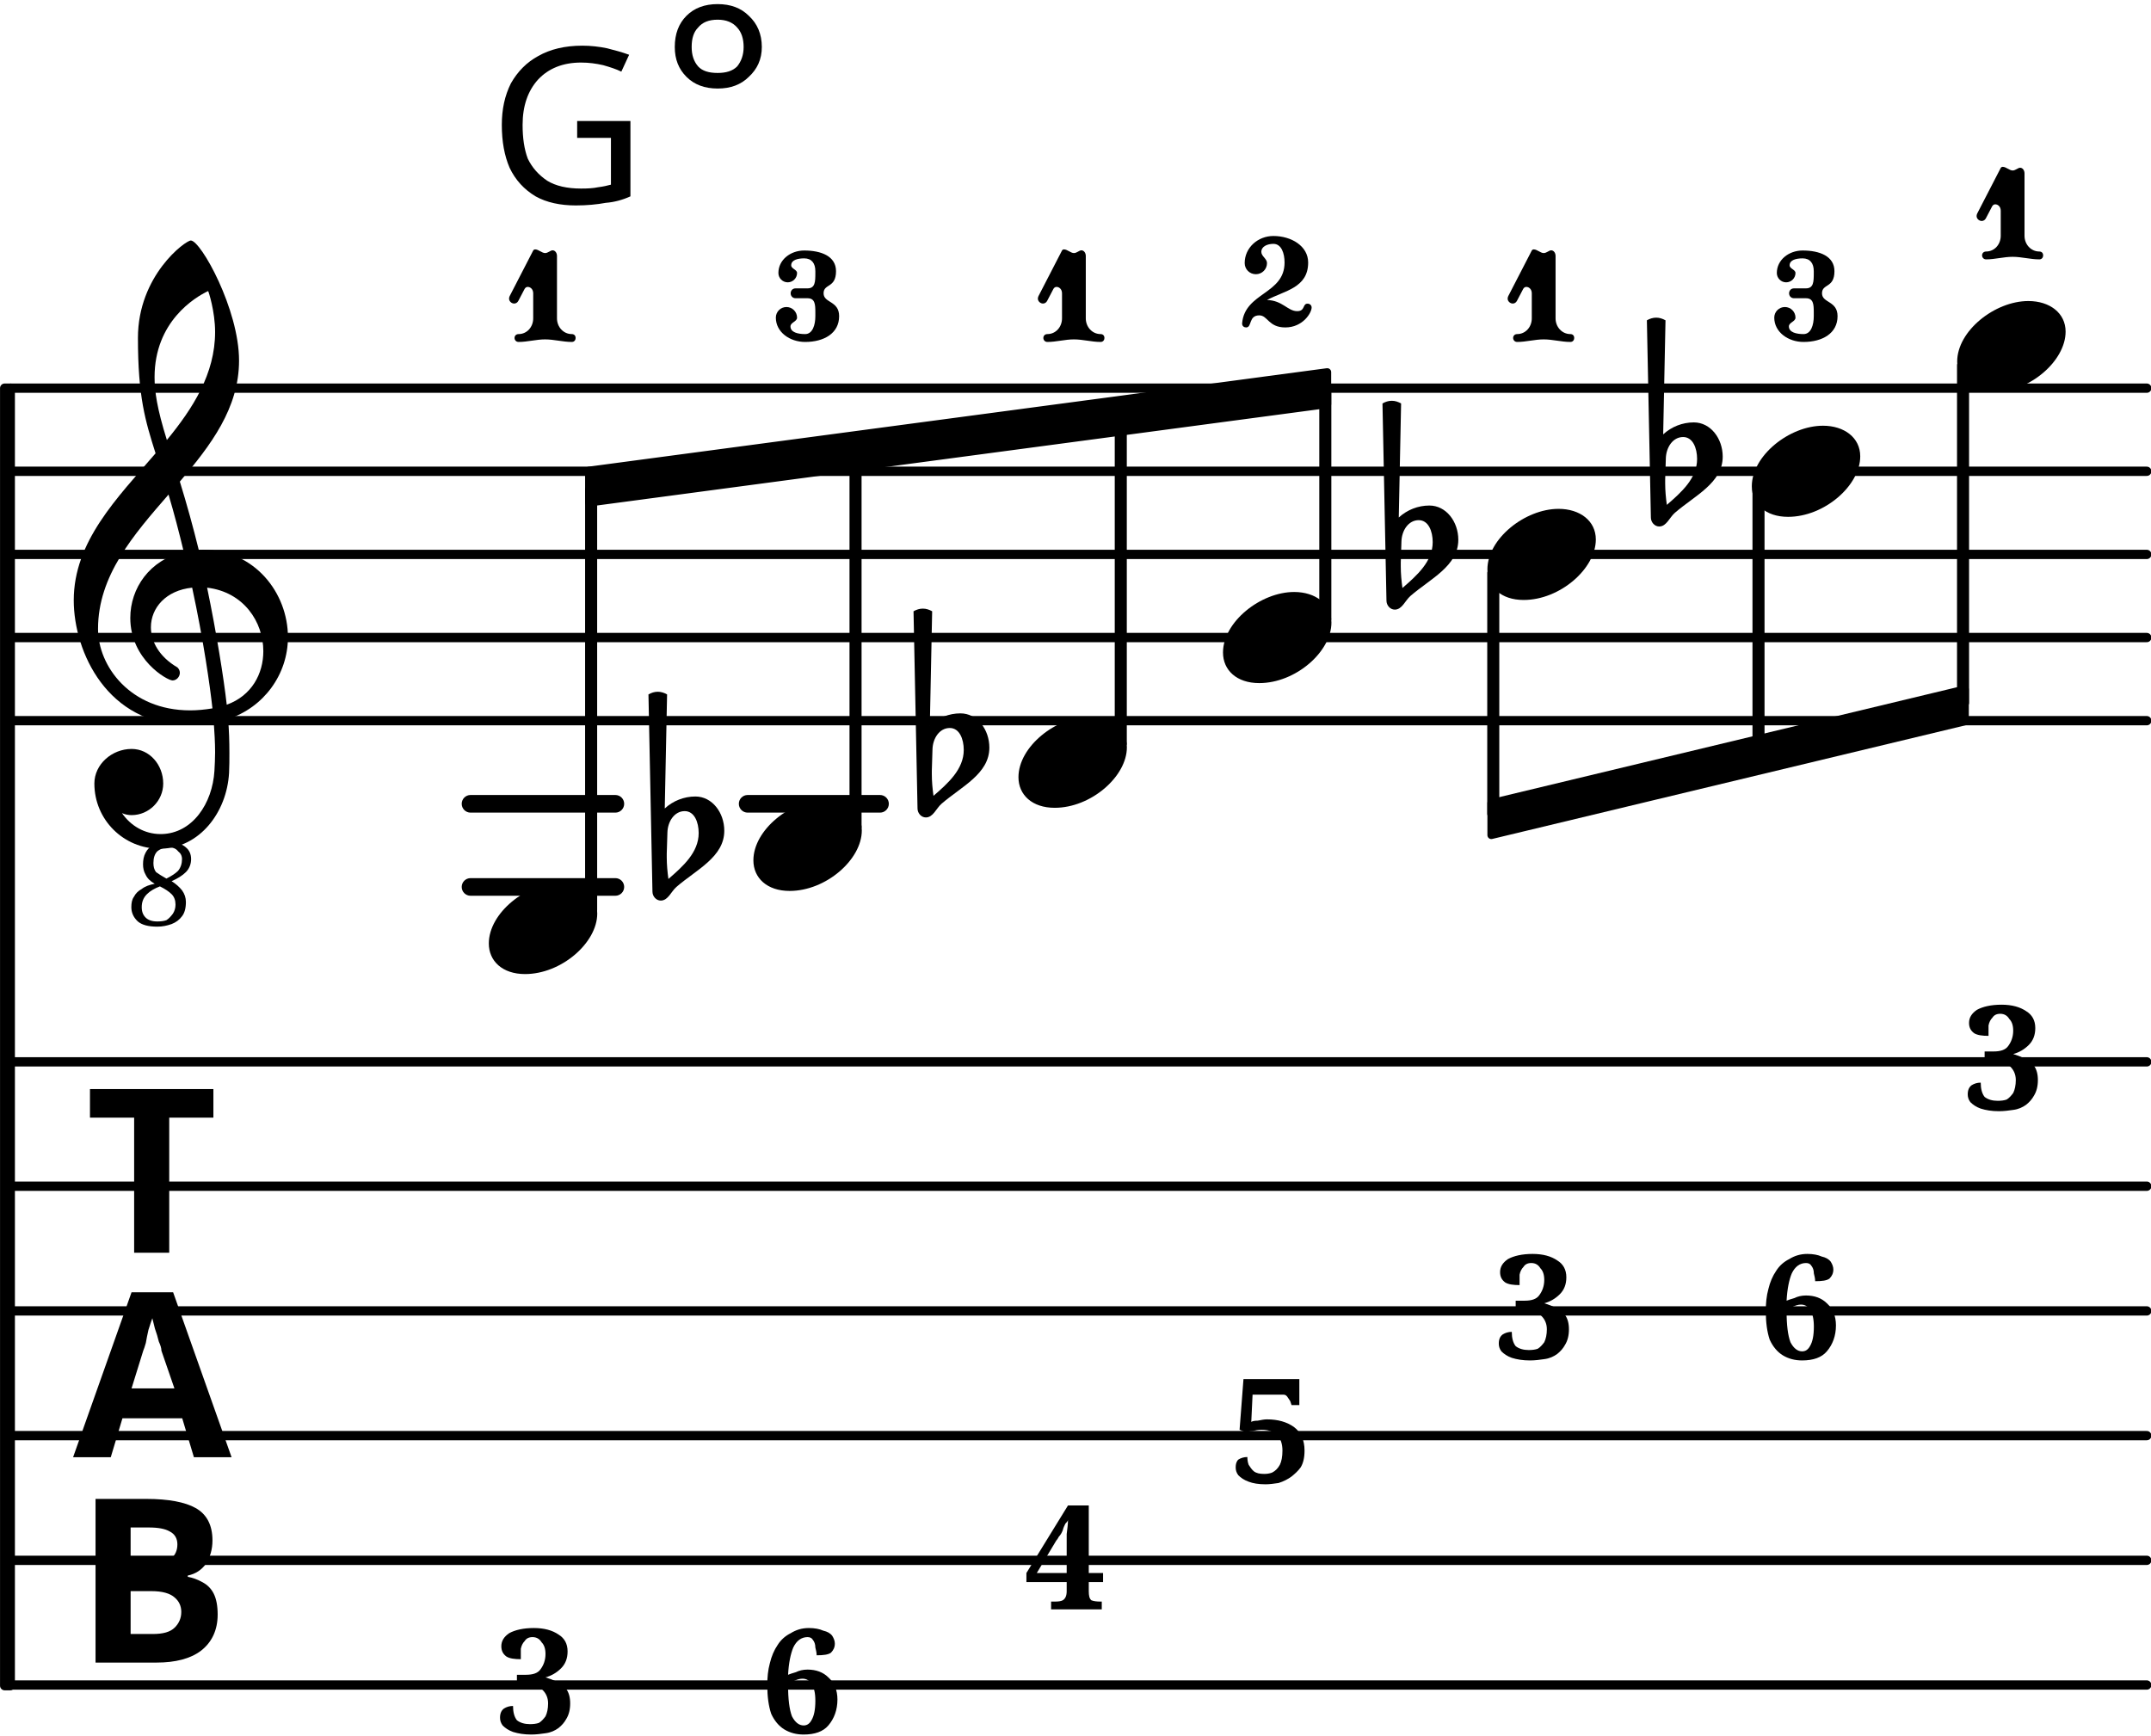
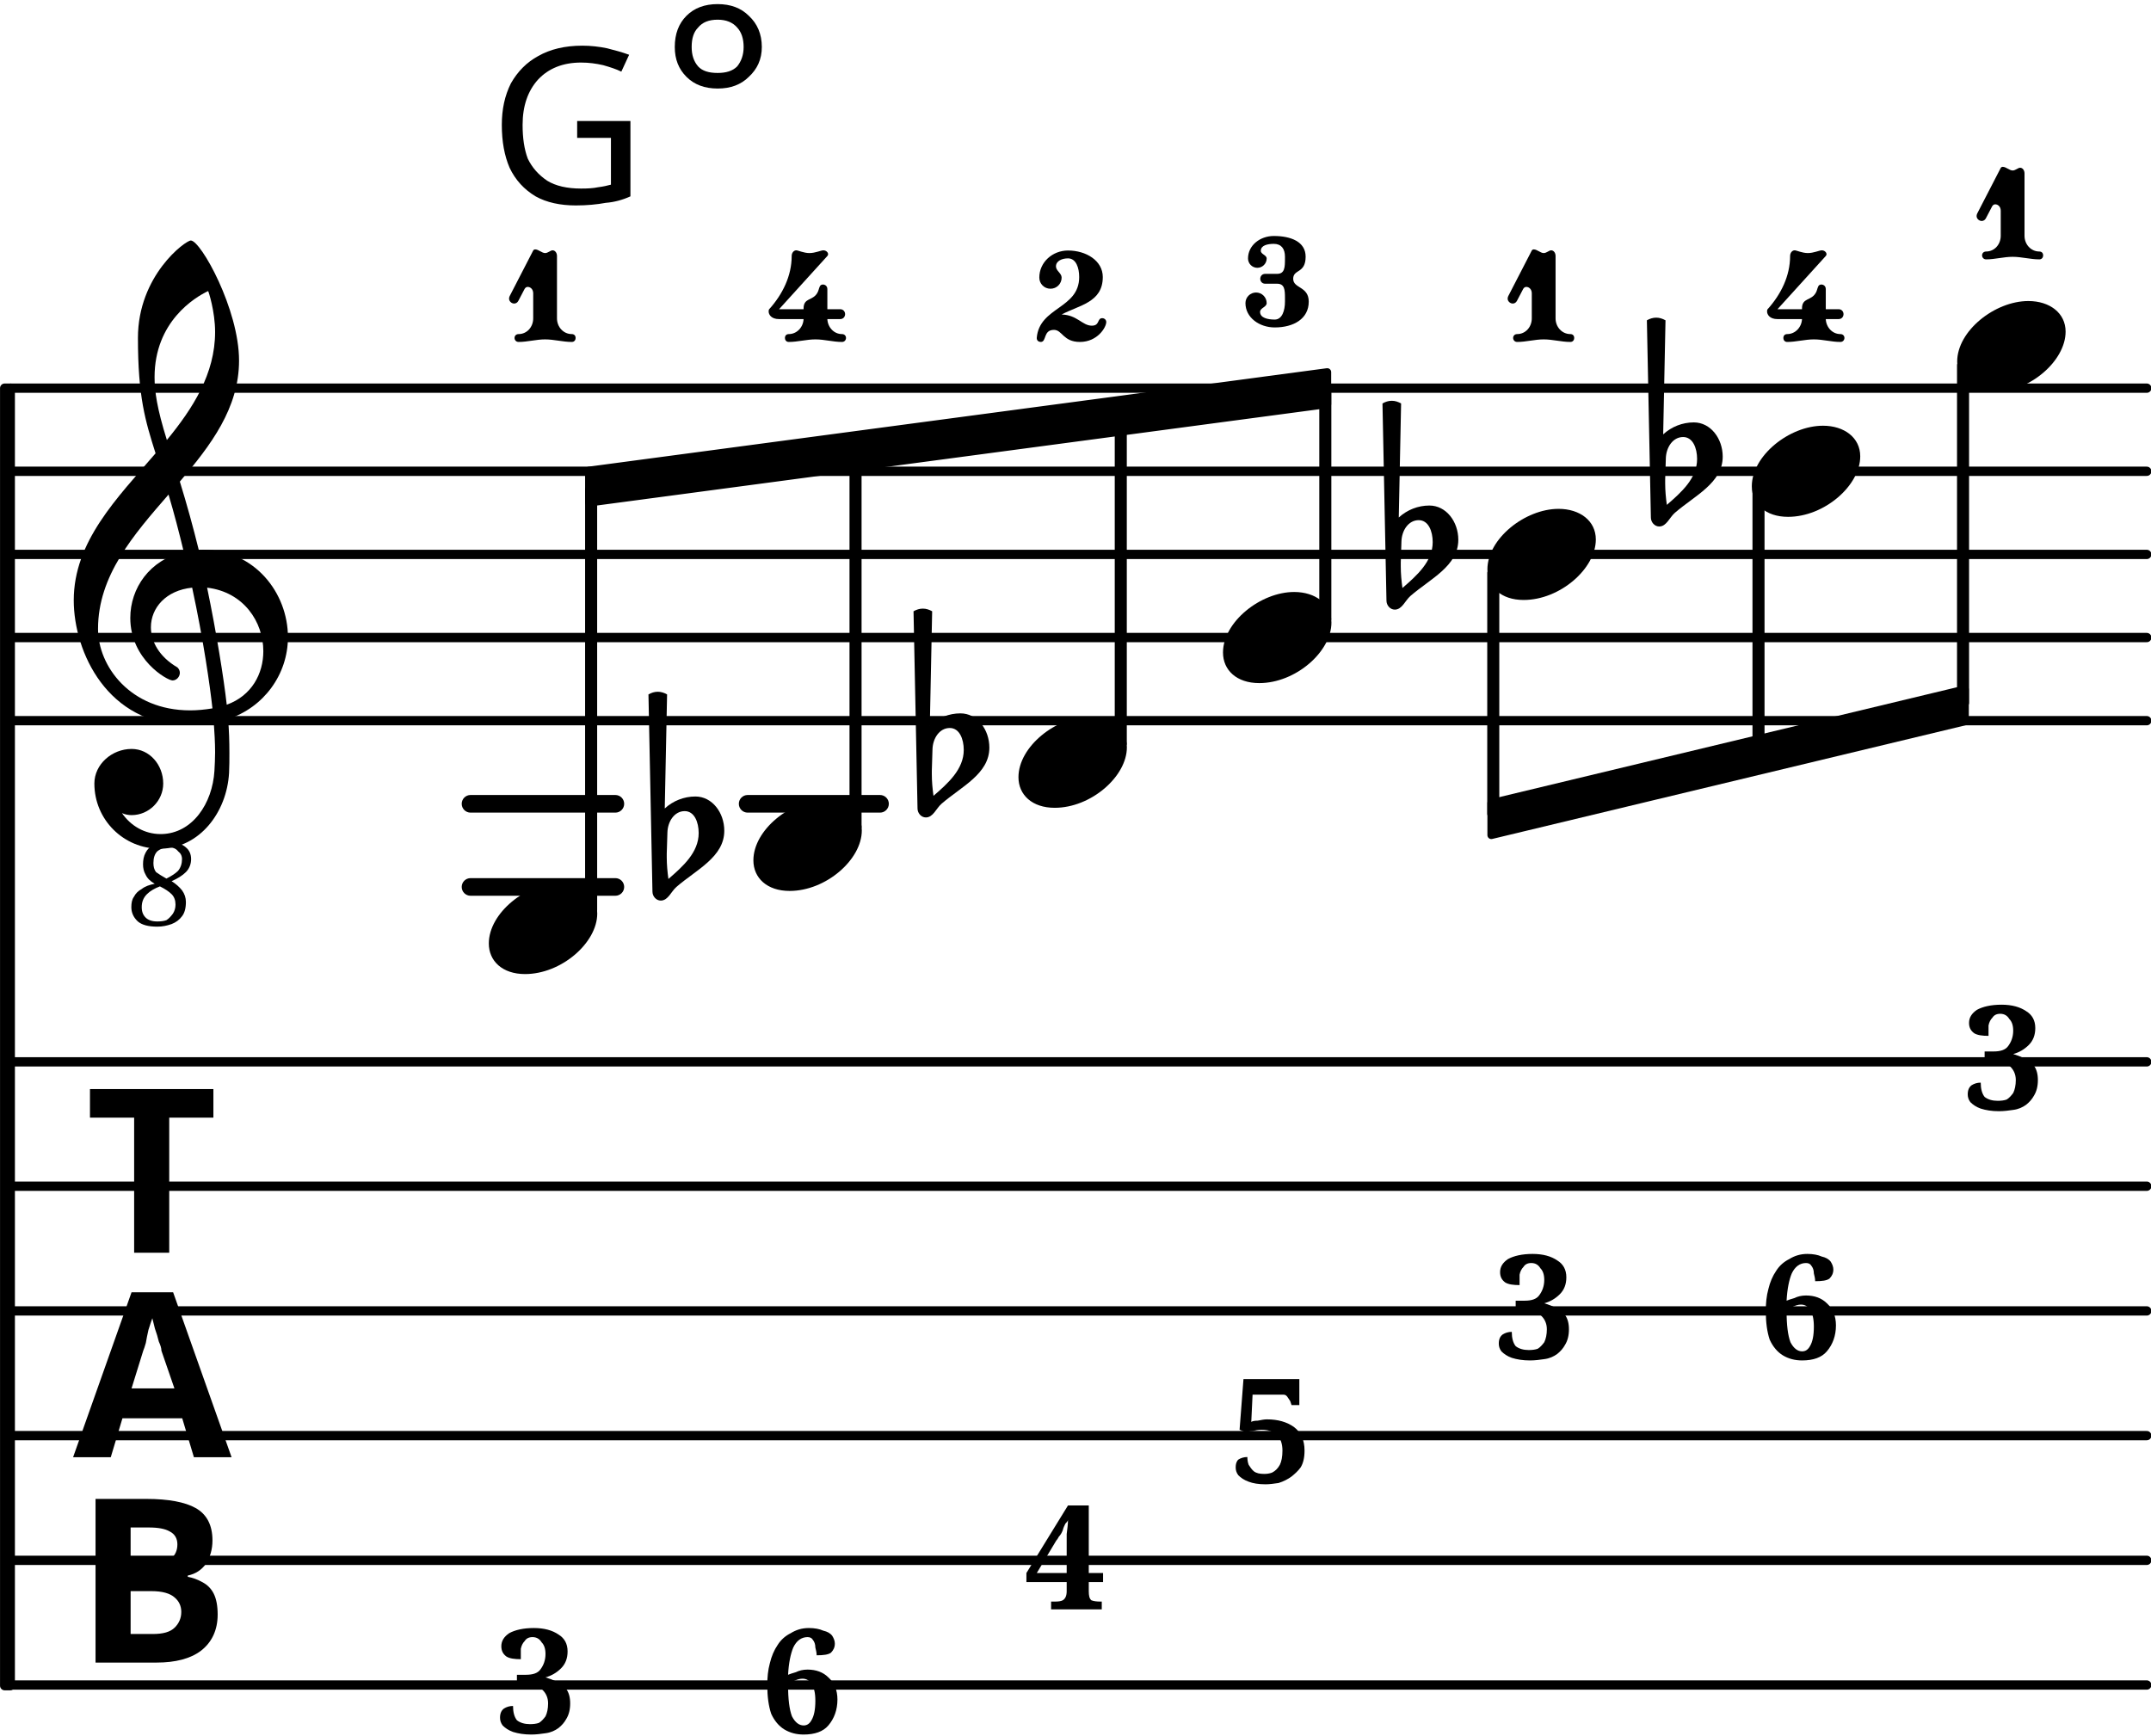
<svg xmlns="http://www.w3.org/2000/svg" preserveAspectRatio="xMidYMid meet" viewBox="-0.079 -4.229 25.87 20.88">
  <g transform="translate(0, 5.44)">
    <rect x="8.807" y="-0.106" width="1.804" height="0.212" ry="0.106" fill="currentColor" />
  </g>
  <g transform="translate(0, 5.44)">
    <rect x="5.474" y="-0.106" width="1.954" height="0.212" ry="0.106" fill="currentColor" />
  </g>
  <g transform="translate(0, 6.44)">
    <rect x="5.474" y="-0.106" width="1.954" height="0.212" ry="0.106" fill="currentColor" />
  </g>
  <g transform="translate(0, 4.44)">
    <line stroke-linejoin="round" stroke-linecap="round" stroke-width="0.112" stroke="currentColor" x1="0.056" y1="0" x2="25.74" y2="0" />
  </g>
  <g transform="translate(0, 3.44)">
    <line stroke-linejoin="round" stroke-linecap="round" stroke-width="0.112" stroke="currentColor" x1="0.056" y1="0" x2="25.74" y2="0" />
  </g>
  <g transform="translate(0, 2.44)">
    <line stroke-linejoin="round" stroke-linecap="round" stroke-width="0.112" stroke="currentColor" x1="0.056" y1="0" x2="25.74" y2="0" />
  </g>
  <g transform="translate(0, 1.44)">
    <line stroke-linejoin="round" stroke-linecap="round" stroke-width="0.112" stroke="currentColor" x1="0.056" y1="0" x2="25.74" y2="0" />
  </g>
  <g transform="translate(0, 0.4401)">
    <line stroke-linejoin="round" stroke-linecap="round" stroke-width="0.112" stroke="currentColor" x1="0.056" y1="0" x2="25.74" y2="0" />
  </g>
  <g transform="translate(0, 16.04)">
    <line stroke-linejoin="round" stroke-linecap="round" stroke-width="0.112" stroke="currentColor" x1="0.056" y1="0" x2="25.74" y2="0" />
  </g>
  <g transform="translate(0, 14.54)">
    <line stroke-linejoin="round" stroke-linecap="round" stroke-width="0.112" stroke="currentColor" x1="0.056" y1="0" x2="25.74" y2="0" />
  </g>
  <g transform="translate(0, 13.04)">
    <line stroke-linejoin="round" stroke-linecap="round" stroke-width="0.112" stroke="currentColor" x1="0.056" y1="0" x2="25.74" y2="0" />
  </g>
  <g transform="translate(0, 11.54)">
    <line stroke-linejoin="round" stroke-linecap="round" stroke-width="0.112" stroke="currentColor" x1="0.056" y1="0" x2="25.74" y2="0" />
  </g>
  <g transform="translate(0, 10.04)">
    <line stroke-linejoin="round" stroke-linecap="round" stroke-width="0.112" stroke="currentColor" x1="0.056" y1="0" x2="25.74" y2="0" />
  </g>
  <g transform="translate(0, 8.544)">
    <line stroke-linejoin="round" stroke-linecap="round" stroke-width="0.112" stroke="currentColor" x1="0.056" y1="0" x2="25.74" y2="0" />
  </g>
  <g transform="translate(17.81, 5.624)">
    <polygon stroke-linejoin="round" stroke-linecap="round" stroke-width="0.094" fill="currentColor" stroke="currentColor" points="5.743 -1.561 5.743 -1.175 0.047 0.193 0.047 -0.193" />
  </g>
  <g transform="translate(6.958, 1.624)">
    <polygon stroke-linejoin="round" stroke-linecap="round" stroke-width="0.094" fill="currentColor" stroke="currentColor" points="8.926 -1.377 8.926 -0.991 0.047 0.193 0.047 -0.193" />
  </g>
  <g transform="translate(5.8, -1.789)">
    <text font-family="sans" font-size="2.616" text-anchor="start" fill="currentColor">
      <tspan>G</tspan>
    </text>
  </g>
  <g transform="translate(7.849, -1.789)">
    <text font-family="sans" font-size="3.296" text-anchor="start" fill="currentColor">
      <tspan>°</tspan>
    </text>
  </g>
  <g transform="translate(5.8, 6.94)">
    <path transform="scale(0.004, -0.004)" d="M0 -45c0 92 113 182 214 182c64 0 112 -36 112 -92c0 -88 -108 -182 -217 -182c-68 0 -109 39 -109 92z" fill="currentColor" />
  </g>
  <g transform="translate(6.05, -0.1157)">
    <path transform="scale(0.0022, -0.0022)" d="M194 486c16 0 29 15 41 15c13 0 24 -13 24 -31v-341c0 -47 35 -86 81 -86c14 0 21 -10 21 -21s-7 -22 -21 -22c-49 0 -97 14 -146 14s-96 -14 -145 -14c-14 0 -22 11 -22 22s8 21 22 21c46 0 80 39 80 86v137c0 23 -16 35 -30 35c-7 0 -13 -4 -17 -11l-34 -65 c-5 -10 -14 -15 -23 -15c-14 0 -28 12 -28 27c0 4 1 8 3 13l129 250c2 4 7 6 11 6c18 0 37 -20 54 -20z" fill="currentColor" />
  </g>
  <g transform="translate(0.8, 3.44)">
    <path transform="scale(0.004, -0.004)" d="M265 -635h-5c-108 0 -196 87 -196 196c0 58 53 104 112 104c54 0 95 -48 95 -104c0 -52 -43 -95 -95 -95c-10 0 -20 2 -29 6c26 -38 68 -63 116 -63h3zM403 150c28 -135 50 -272 59 -352c75 27 110 93 110 161c0 88 -59 178 -169 191zM75 26c0 -112 97 -245 277 -245 c21 0 43 2 67 6c-7 65 -27 206 -61 363c-79 -8 -124 -61 -124 -119c0 -43 25 -89 80 -121c5 -5 7 -11 7 -16c0 -12 -10 -23 -22 -23c-16 0 -127 63 -127 188c0 89 58 175 161 198c-14 58 -29 116 -46 173c-106 -122 -212 -244 -212 -404zM354 1194c30 0 145 -207 145 -361 c0 -143 -85 -255 -178 -364c21 -68 40 -137 57 -206c4 0 8 1 12 1c156 0 256 -130 256 -263c0 -113 -74 -212 -180 -246c3 -34 4 -68 4 -102c0 -20 0 -40 -1 -60c-7 -120 -89 -225 -204 -228l1 44c93 2 153 92 159 190c1 19 2 37 2 56c0 30 -2 60 -4 90 c-28 -5 -54 -8 -79 -8c-240 0 -342 219 -342 375c0 177 130 307 246 442c-31 98 -53 170 -53 347c0 188 143 293 159 293zM427 919c0 62 -20 123 -21 123c-40 -19 -161 -92 -161 -259c0 -42 7 -93 37 -189c78 95 145 199 145 325z" fill="currentColor" />
  </g>
  <g transform="translate(1.485, 6.902)">
    <text font-family="serif" font-style="italic" font-size="1.386" text-anchor="start" fill="currentColor">
      <tspan>8</tspan>
    </text>
  </g>
  <g transform="translate(5.888, 16.62)">
    <text font-family="serif" font-weight="bold" font-size="1.746" text-anchor="start" fill="currentColor">
      <tspan>3</tspan>
    </text>
  </g>
  <g transform="translate(0.9406, 10.84)">
    <text font-family="sans" font-weight="bold" font-size="2.772" text-anchor="start" fill="currentColor">
      <tspan>T</tspan>
    </text>
  </g>
  <g transform="translate(0.8, 13.3)">
    <text font-family="sans" font-weight="bold" font-size="2.772" text-anchor="start" fill="currentColor">
      <tspan>A</tspan>
    </text>
  </g>
  <g transform="translate(0.8201, 15.77)">
    <text font-family="sans" font-weight="bold" font-size="2.772" text-anchor="start" fill="currentColor">
      <tspan>B</tspan>
    </text>
  </g>
  <g transform="translate(7.03, 2.44)">
    <rect x="-0.072" y="-0.825" width="0.145" height="5.146" ry="0.047" fill="currentColor" />
  </g>
  <g transform="translate(8.982, 5.94)">
    <path transform="scale(0.004, -0.004)" d="M0 -45c0 92 113 182 214 182c64 0 112 -36 112 -92c0 -88 -108 -182 -217 -182c-68 0 -109 39 -109 92z" fill="currentColor" />
  </g>
-   <g transform="translate(9.252, -0.1157)">
-     <path transform="scale(0.0022, -0.0022)" d="M261 266c0 -54 85 -40 85 -125c0 -94 -83 -141 -186 -141c-84 0 -160 54 -160 133c0 32 26 58 58 58s58 -26 58 -58c0 -22 -36 -26 -36 -48c0 -33 42 -42 80 -42c41 0 56 50 56 98v21c0 44 -2 77 -43 77h-65c-18 0 -27 14 -27 27s9 27 27 27h65c42 0 43 36 43 83v11 c0 43 -20 70 -61 70c-34 0 -71 -8 -71 -38c0 -19 32 -23 32 -42c0 -28 -23 -51 -51 -51s-51 23 -51 51c0 72 66 123 141 123c93 0 174 -31 174 -113c0 -94 -68 -67 -68 -121z" fill="currentColor" />
+   <g transform="translate(9.172, -0.1157)">
+     <path transform="scale(0.0022, -0.0022)" d="M148 501c10 0 41 -15 72 -15c32 0 63 15 76 15c15 0 26 -11 26 -21c0 -4 -1 -7 -4 -10l-264 -291h134v4c0 60 50 41 75 85c7 11 8 24 14 36c3 7 10 10 17 10c11 0 24 -8 24 -25v-110h70c18 0 27 -14 27 -27s-9 -27 -27 -27h-70c2 -45 36 -82 80 -82c14 0 22 -10 22 -21 s-8 -22 -22 -22c-49 0 -96 14 -145 14s-97 -14 -146 -14c-14 0 -21 11 -21 22s7 21 21 21c44 0 79 37 81 82h-134c-43 0 -57 25 -57 42c0 5 1 10 3 12c73 81 123 182 123 291c0 17 11 31 25 31z" fill="currentColor" />
  </g>
  <g transform="translate(9.071, 16.62)">
    <text font-family="serif" font-weight="bold" font-size="1.746" text-anchor="start" fill="currentColor">
      <tspan>6</tspan>
    </text>
  </g>
  <g transform="translate(10.21, 2.44)">
    <rect x="-0.072" y="-1.245" width="0.145" height="4.566" ry="0.047" fill="currentColor" />
  </g>
  <g transform="translate(7.832, 5.94)">
    <path transform="scale(0.004, -0.004)" d="M29 39l-2 -64v-11c0 -22 2 -43 5 -65c44 38 91 80 91 138c0 33 -13 66 -42 66c-31 0 -51 -31 -52 -64zM-28 454c9 5 18 8 28 8s19 -3 28 -8l-7 -343c25 23 58 36 92 36c51 0 87 -49 87 -103c0 -79 -84 -117 -144 -169c-16 -14 -25 -41 -47 -41c-14 0 -25 13 -25 27z" fill="currentColor" />
  </g>
  <g transform="translate(12.17, 4.94)">
    <path transform="scale(0.004, -0.004)" d="M0 -45c0 92 113 182 214 182c64 0 112 -36 112 -92c0 -88 -108 -182 -217 -182c-68 0 -109 39 -109 92z" fill="currentColor" />
  </g>
-   <g transform="translate(12.41, -0.1157)">
-     <path transform="scale(0.0022, -0.0022)" d="M194 486c16 0 29 15 41 15c13 0 24 -13 24 -31v-341c0 -47 35 -86 81 -86c14 0 21 -10 21 -21s-7 -22 -21 -22c-49 0 -97 14 -146 14s-96 -14 -145 -14c-14 0 -22 11 -22 22s8 21 22 21c46 0 80 39 80 86v137c0 23 -16 35 -30 35c-7 0 -13 -4 -17 -11l-34 -65 c-5 -10 -14 -15 -23 -15c-14 0 -28 12 -28 27c0 4 1 8 3 13l129 250c2 4 7 6 11 6c18 0 37 -20 54 -20z" fill="currentColor" />
+   <g transform="translate(12.39, -0.1157)">
+     <path transform="scale(0.0022, -0.0022)" d="M94 66c-60 0 -39 -66 -72 -66c-11 0 -22 7 -22 21v2c15 169 232 158 232 332c0 50 -17 102 -61 102c-33 0 -66 -14 -66 -44c0 -24 31 -37 31 -61c0 -34 -27 -61 -61 -61s-61 27 -61 61c0 84 72 148 157 148c98 0 190 -55 190 -145c0 -140 -131 -154 -225 -205 c85 -2 113 -61 165 -61c45 0 28 41 57 41c11 0 22 -8 22 -21c0 -29 -48 -109 -144 -109c-92 0 -96 66 -142 66z" fill="currentColor" />
  </g>
  <g transform="translate(12.25, 15.13)">
    <text font-family="serif" font-weight="bold" font-size="1.746" text-anchor="start" fill="currentColor">
      <tspan>4</tspan>
    </text>
  </g>
  <g transform="translate(13.4, 2.44)">
    <rect x="-0.072" y="-1.665" width="0.145" height="3.986" ry="0.047" fill="currentColor" />
  </g>
  <g transform="translate(11.02, 4.94)">
    <path transform="scale(0.004, -0.004)" d="M29 39l-2 -64v-11c0 -22 2 -43 5 -65c44 38 91 80 91 138c0 33 -13 66 -42 66c-31 0 -51 -31 -52 -64zM-28 454c9 5 18 8 28 8s19 -3 28 -8l-7 -343c25 23 58 36 92 36c51 0 87 -49 87 -103c0 -79 -84 -117 -144 -169c-16 -14 -25 -41 -47 -41c-14 0 -25 13 -25 27z" fill="currentColor" />
  </g>
  <g transform="translate(14.63, 3.44)">
    <path transform="scale(0.004, -0.004)" d="M0 -45c0 92 113 182 214 182c64 0 112 -36 112 -92c0 -88 -108 -182 -217 -182c-68 0 -109 39 -109 92z" fill="currentColor" />
  </g>
-   <g transform="translate(14.86, -0.2903)">
-     <path transform="scale(0.0022, -0.0022)" d="M94 66c-60 0 -39 -66 -72 -66c-11 0 -22 7 -22 21v2c15 169 232 158 232 332c0 50 -17 102 -61 102c-33 0 -66 -14 -66 -44c0 -24 31 -37 31 -61c0 -34 -27 -61 -61 -61s-61 27 -61 61c0 84 72 148 157 148c98 0 190 -55 190 -145c0 -140 -131 -154 -225 -205 c85 -2 113 -61 165 -61c45 0 28 41 57 41c11 0 22 -8 22 -21c0 -29 -48 -109 -144 -109c-92 0 -96 66 -142 66z" fill="currentColor" />
+   <g transform="translate(14.9, -0.2903)">
+     <path transform="scale(0.0022, -0.0022)" d="M261 266c0 -54 85 -40 85 -125c0 -94 -83 -141 -186 -141c-84 0 -160 54 -160 133c0 32 26 58 58 58s58 -26 58 -58c0 -22 -36 -26 -36 -48c0 -33 42 -42 80 -42c41 0 56 50 56 98v21c0 44 -2 77 -43 77h-65c-18 0 -27 14 -27 27s9 27 27 27h65c42 0 43 36 43 83v11 c0 43 -20 70 -61 70c-34 0 -71 -8 -71 -38c0 -19 32 -23 32 -42c0 -28 -23 -51 -51 -51s-51 23 -51 51c0 72 66 123 141 123c93 0 174 -31 174 -113c0 -94 -68 -67 -68 -121z" fill="currentColor" />
  </g>
  <g transform="translate(14.72, 13.61)">
    <text font-family="serif" font-weight="bold" font-size="1.746" text-anchor="start" fill="currentColor">
      <tspan>5</tspan>
    </text>
  </g>
  <g transform="translate(15.86, 2.44)">
    <rect x="-0.072" y="-1.99" width="0.145" height="2.811" ry="0.047" fill="currentColor" />
  </g>
  <g transform="translate(-0.0786, 8.242)">
    <rect x="0" y="-7.858" width="0.179" height="15.72" ry="0.056" fill="currentColor" />
  </g>
  <g transform="translate(17.81, 2.44)">
    <path transform="scale(0.004, -0.004)" d="M0 -45c0 92 113 182 214 182c64 0 112 -36 112 -92c0 -88 -108 -182 -217 -182c-68 0 -109 39 -109 92z" fill="currentColor" />
  </g>
  <g transform="translate(18.06, -0.1157)">
    <path transform="scale(0.0022, -0.0022)" d="M194 486c16 0 29 15 41 15c13 0 24 -13 24 -31v-341c0 -47 35 -86 81 -86c14 0 21 -10 21 -21s-7 -22 -21 -22c-49 0 -97 14 -146 14s-96 -14 -145 -14c-14 0 -22 11 -22 22s8 21 22 21c46 0 80 39 80 86v137c0 23 -16 35 -30 35c-7 0 -13 -4 -17 -11l-34 -65 c-5 -10 -14 -15 -23 -15c-14 0 -28 12 -28 27c0 4 1 8 3 13l129 250c2 4 7 6 11 6c18 0 37 -20 54 -20z" fill="currentColor" />
  </g>
  <g transform="translate(17.9, 12.12)">
    <text font-family="serif" font-weight="bold" font-size="1.746" text-anchor="start" fill="currentColor">
      <tspan>3</tspan>
    </text>
  </g>
  <g transform="translate(17.88, 2.44)">
    <rect x="-0.072" y="0.179" width="0.145" height="2.988" ry="0.047" fill="currentColor" />
  </g>
  <g transform="translate(16.66, 2.44)">
    <path transform="scale(0.004, -0.004)" d="M29 39l-2 -64v-11c0 -22 2 -43 5 -65c44 38 91 80 91 138c0 33 -13 66 -42 66c-31 0 -51 -31 -52 -64zM-28 454c9 5 18 8 28 8s19 -3 28 -8l-7 -343c25 23 58 36 92 36c51 0 87 -49 87 -103c0 -79 -84 -117 -144 -169c-16 -14 -25 -41 -47 -41c-14 0 -25 13 -25 27z" fill="currentColor" />
  </g>
  <g transform="translate(20.99, 1.44)">
    <path transform="scale(0.004, -0.004)" d="M0 -45c0 92 113 182 214 182c64 0 112 -36 112 -92c0 -88 -108 -182 -217 -182c-68 0 -109 39 -109 92z" fill="currentColor" />
  </g>
-   <g transform="translate(21.26, -0.1157)">
-     <path transform="scale(0.0022, -0.0022)" d="M261 266c0 -54 85 -40 85 -125c0 -94 -83 -141 -186 -141c-84 0 -160 54 -160 133c0 32 26 58 58 58s58 -26 58 -58c0 -22 -36 -26 -36 -48c0 -33 42 -42 80 -42c41 0 56 50 56 98v21c0 44 -2 77 -43 77h-65c-18 0 -27 14 -27 27s9 27 27 27h65c42 0 43 36 43 83v11 c0 43 -20 70 -61 70c-34 0 -71 -8 -71 -38c0 -19 32 -23 32 -42c0 -28 -23 -51 -51 -51s-51 23 -51 51c0 72 66 123 141 123c93 0 174 -31 174 -113c0 -94 -68 -67 -68 -121z" fill="currentColor" />
+   <g transform="translate(21.18, -0.1157)">
+     <path transform="scale(0.0022, -0.0022)" d="M148 501c10 0 41 -15 72 -15c32 0 63 15 76 15c15 0 26 -11 26 -21c0 -4 -1 -7 -4 -10l-264 -291h134v4c0 60 50 41 75 85c7 11 8 24 14 36c3 7 10 10 17 10c11 0 24 -8 24 -25v-110h70c18 0 27 -14 27 -27s-9 -27 -27 -27h-70c2 -45 36 -82 80 -82c14 0 22 -10 22 -21 s-8 -22 -22 -22c-49 0 -96 14 -145 14s-97 -14 -146 -14c-14 0 -21 11 -21 22s7 21 21 21c44 0 79 37 81 82h-134c-43 0 -57 25 -57 42c0 5 1 10 3 12c73 81 123 182 123 291c0 17 11 31 25 31z" fill="currentColor" />
  </g>
  <g transform="translate(21.08, 12.12)">
    <text font-family="serif" font-weight="bold" font-size="1.746" text-anchor="start" fill="currentColor">
      <tspan>6</tspan>
    </text>
  </g>
  <g transform="translate(21.07, 2.44)">
    <rect x="-0.072" y="-0.821" width="0.145" height="3.236" ry="0.047" fill="currentColor" />
  </g>
  <g transform="translate(19.84, 1.44)">
    <path transform="scale(0.004, -0.004)" d="M29 39l-2 -64v-11c0 -22 2 -43 5 -65c44 38 91 80 91 138c0 33 -13 66 -42 66c-31 0 -51 -31 -52 -64zM-28 454c9 5 18 8 28 8s19 -3 28 -8l-7 -343c25 23 58 36 92 36c51 0 87 -49 87 -103c0 -79 -84 -117 -144 -169c-16 -14 -25 -41 -47 -41c-14 0 -25 13 -25 27z" fill="currentColor" />
  </g>
  <g transform="translate(23.46, -0.0599)">
    <path transform="scale(0.004, -0.004)" d="M0 -45c0 92 113 182 214 182c64 0 112 -36 112 -92c0 -88 -108 -182 -217 -182c-68 0 -109 39 -109 92z" fill="currentColor" />
  </g>
  <g transform="translate(23.7, -1.109)">
    <path transform="scale(0.0022, -0.0022)" d="M194 486c16 0 29 15 41 15c13 0 24 -13 24 -31v-341c0 -47 35 -86 81 -86c14 0 21 -10 21 -21s-7 -22 -21 -22c-49 0 -97 14 -146 14s-96 -14 -145 -14c-14 0 -22 11 -22 22s8 21 22 21c46 0 80 39 80 86v137c0 23 -16 35 -30 35c-7 0 -13 -4 -17 -11l-34 -65 c-5 -10 -14 -15 -23 -15c-14 0 -28 12 -28 27c0 4 1 8 3 13l129 250c2 4 7 6 11 6c18 0 37 -20 54 -20z" fill="currentColor" />
  </g>
  <g transform="translate(23.54, 9.122)">
    <text font-family="serif" font-weight="bold" font-size="1.746" text-anchor="start" fill="currentColor">
      <tspan>3</tspan>
    </text>
  </g>
  <g transform="translate(23.53, 2.44)">
    <rect x="-0.072" y="-2.321" width="0.145" height="4.154" ry="0.047" fill="currentColor" />
  </g>
</svg>
